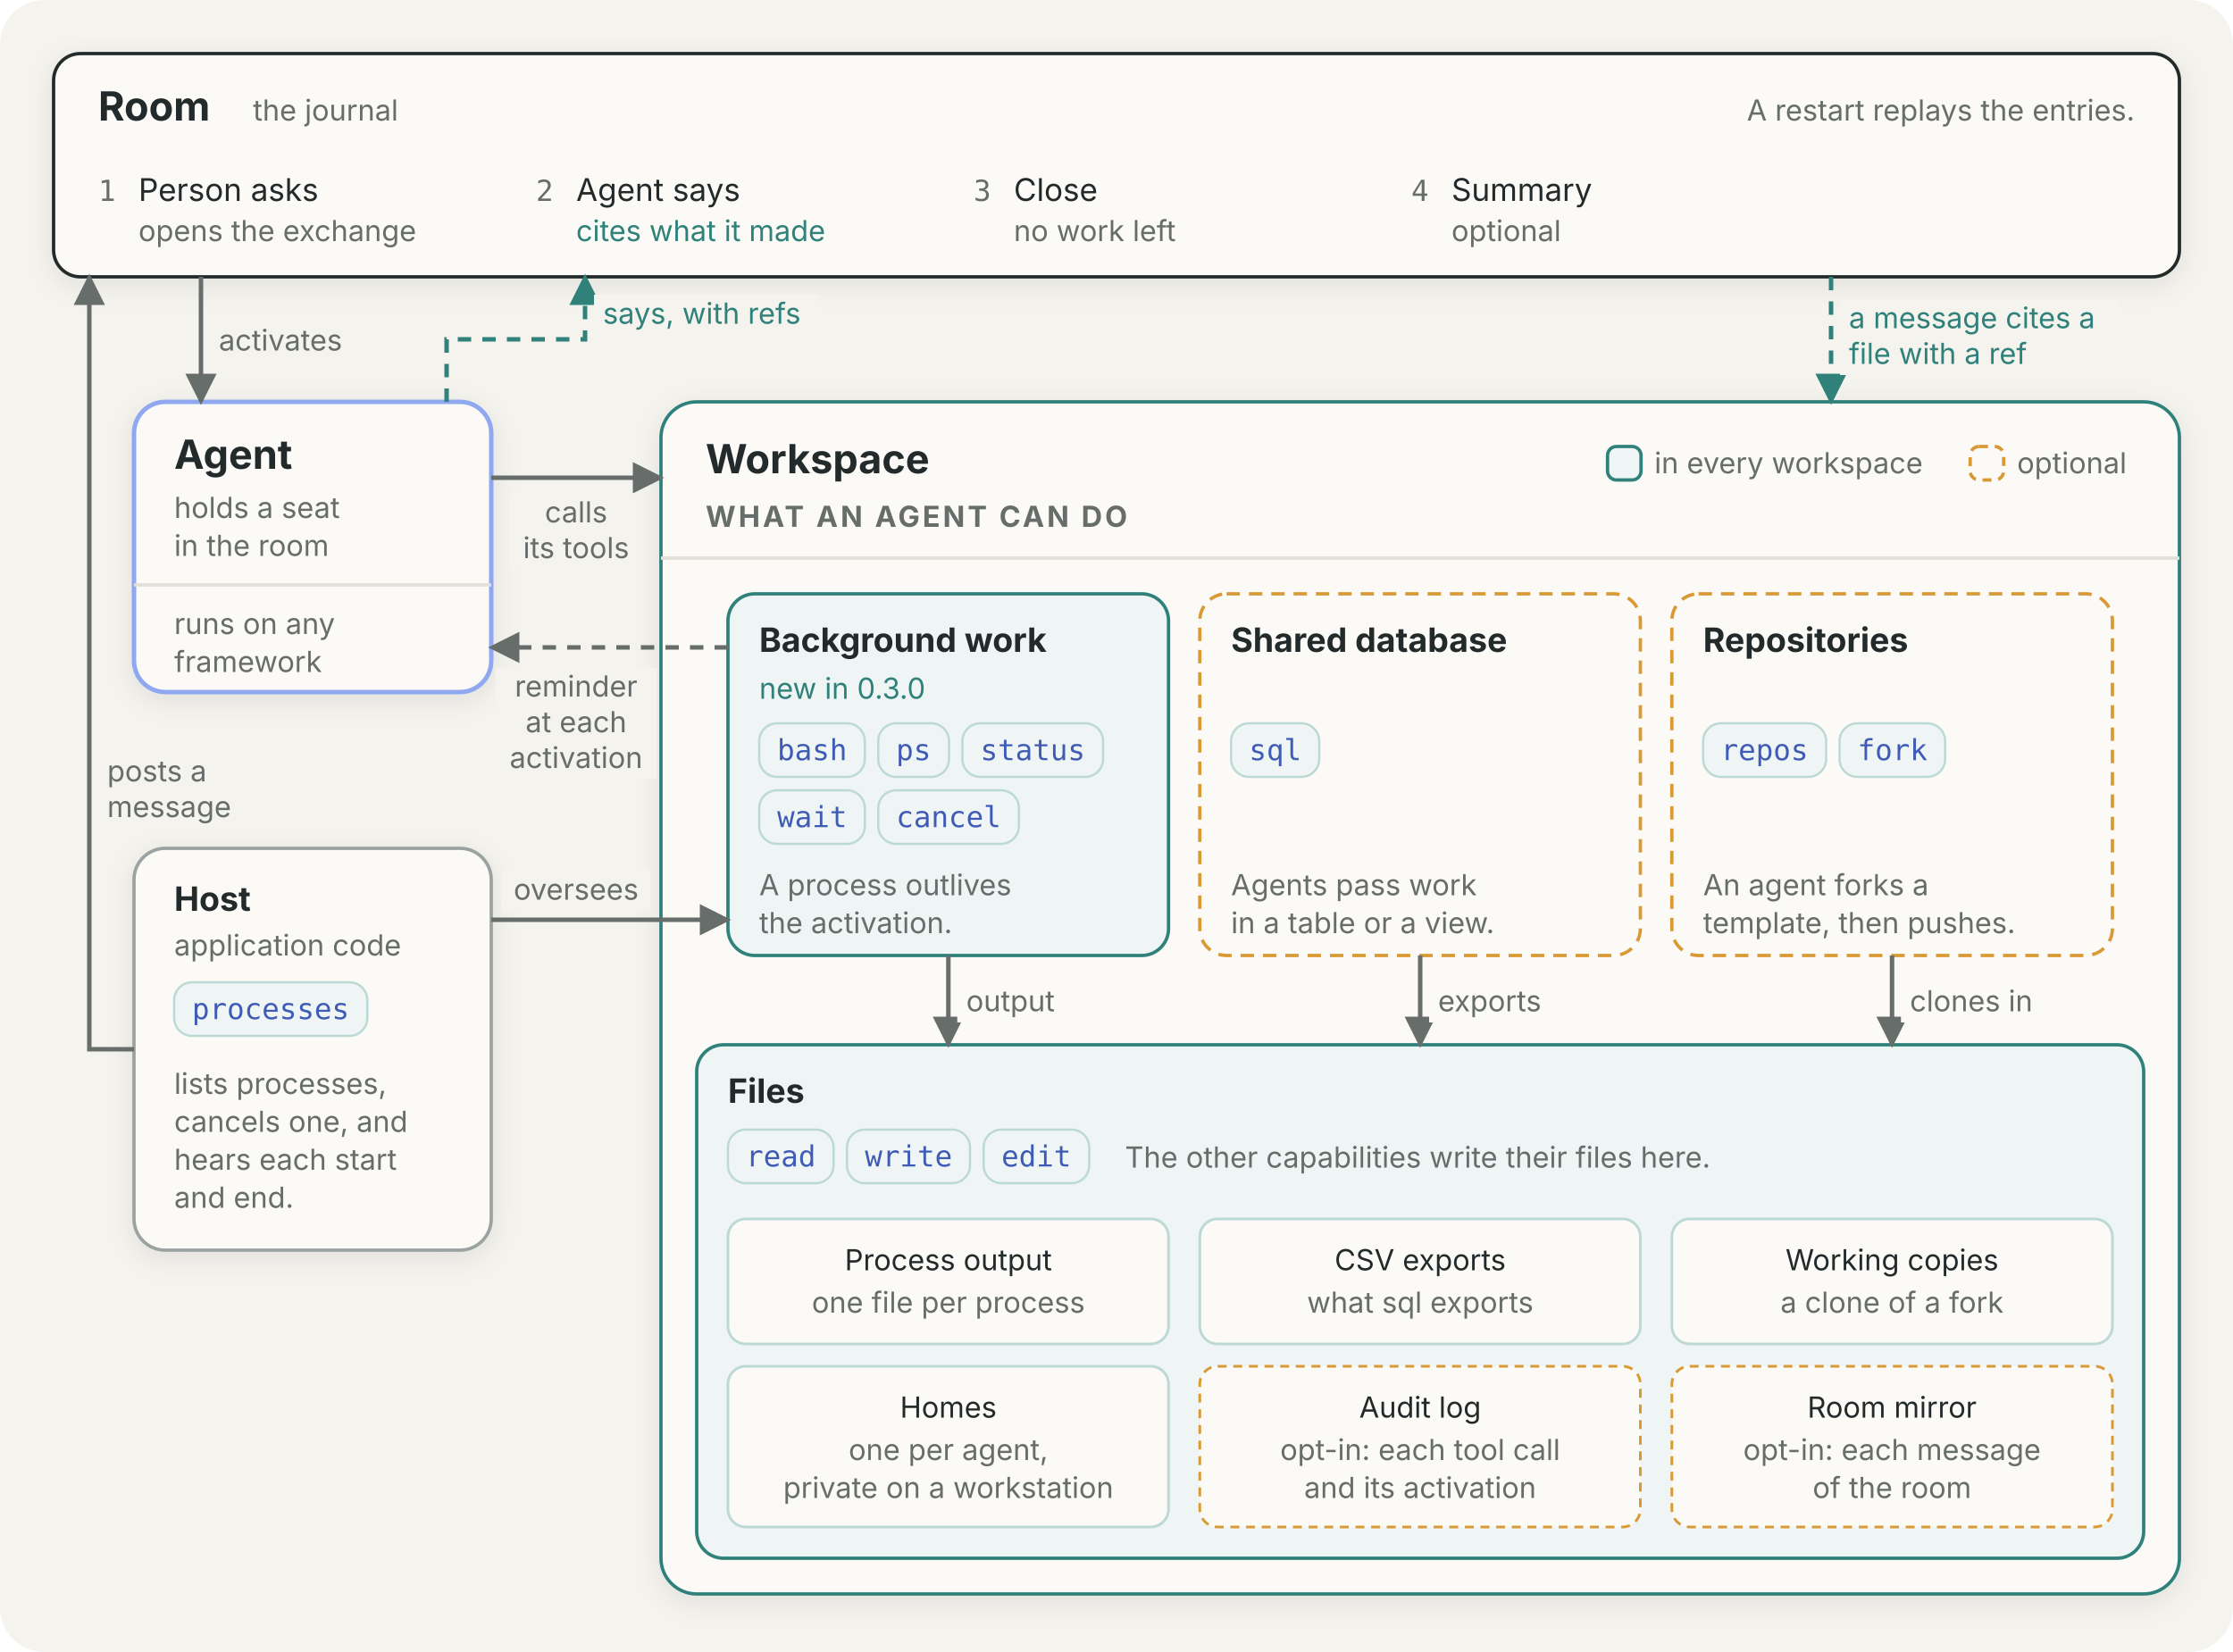
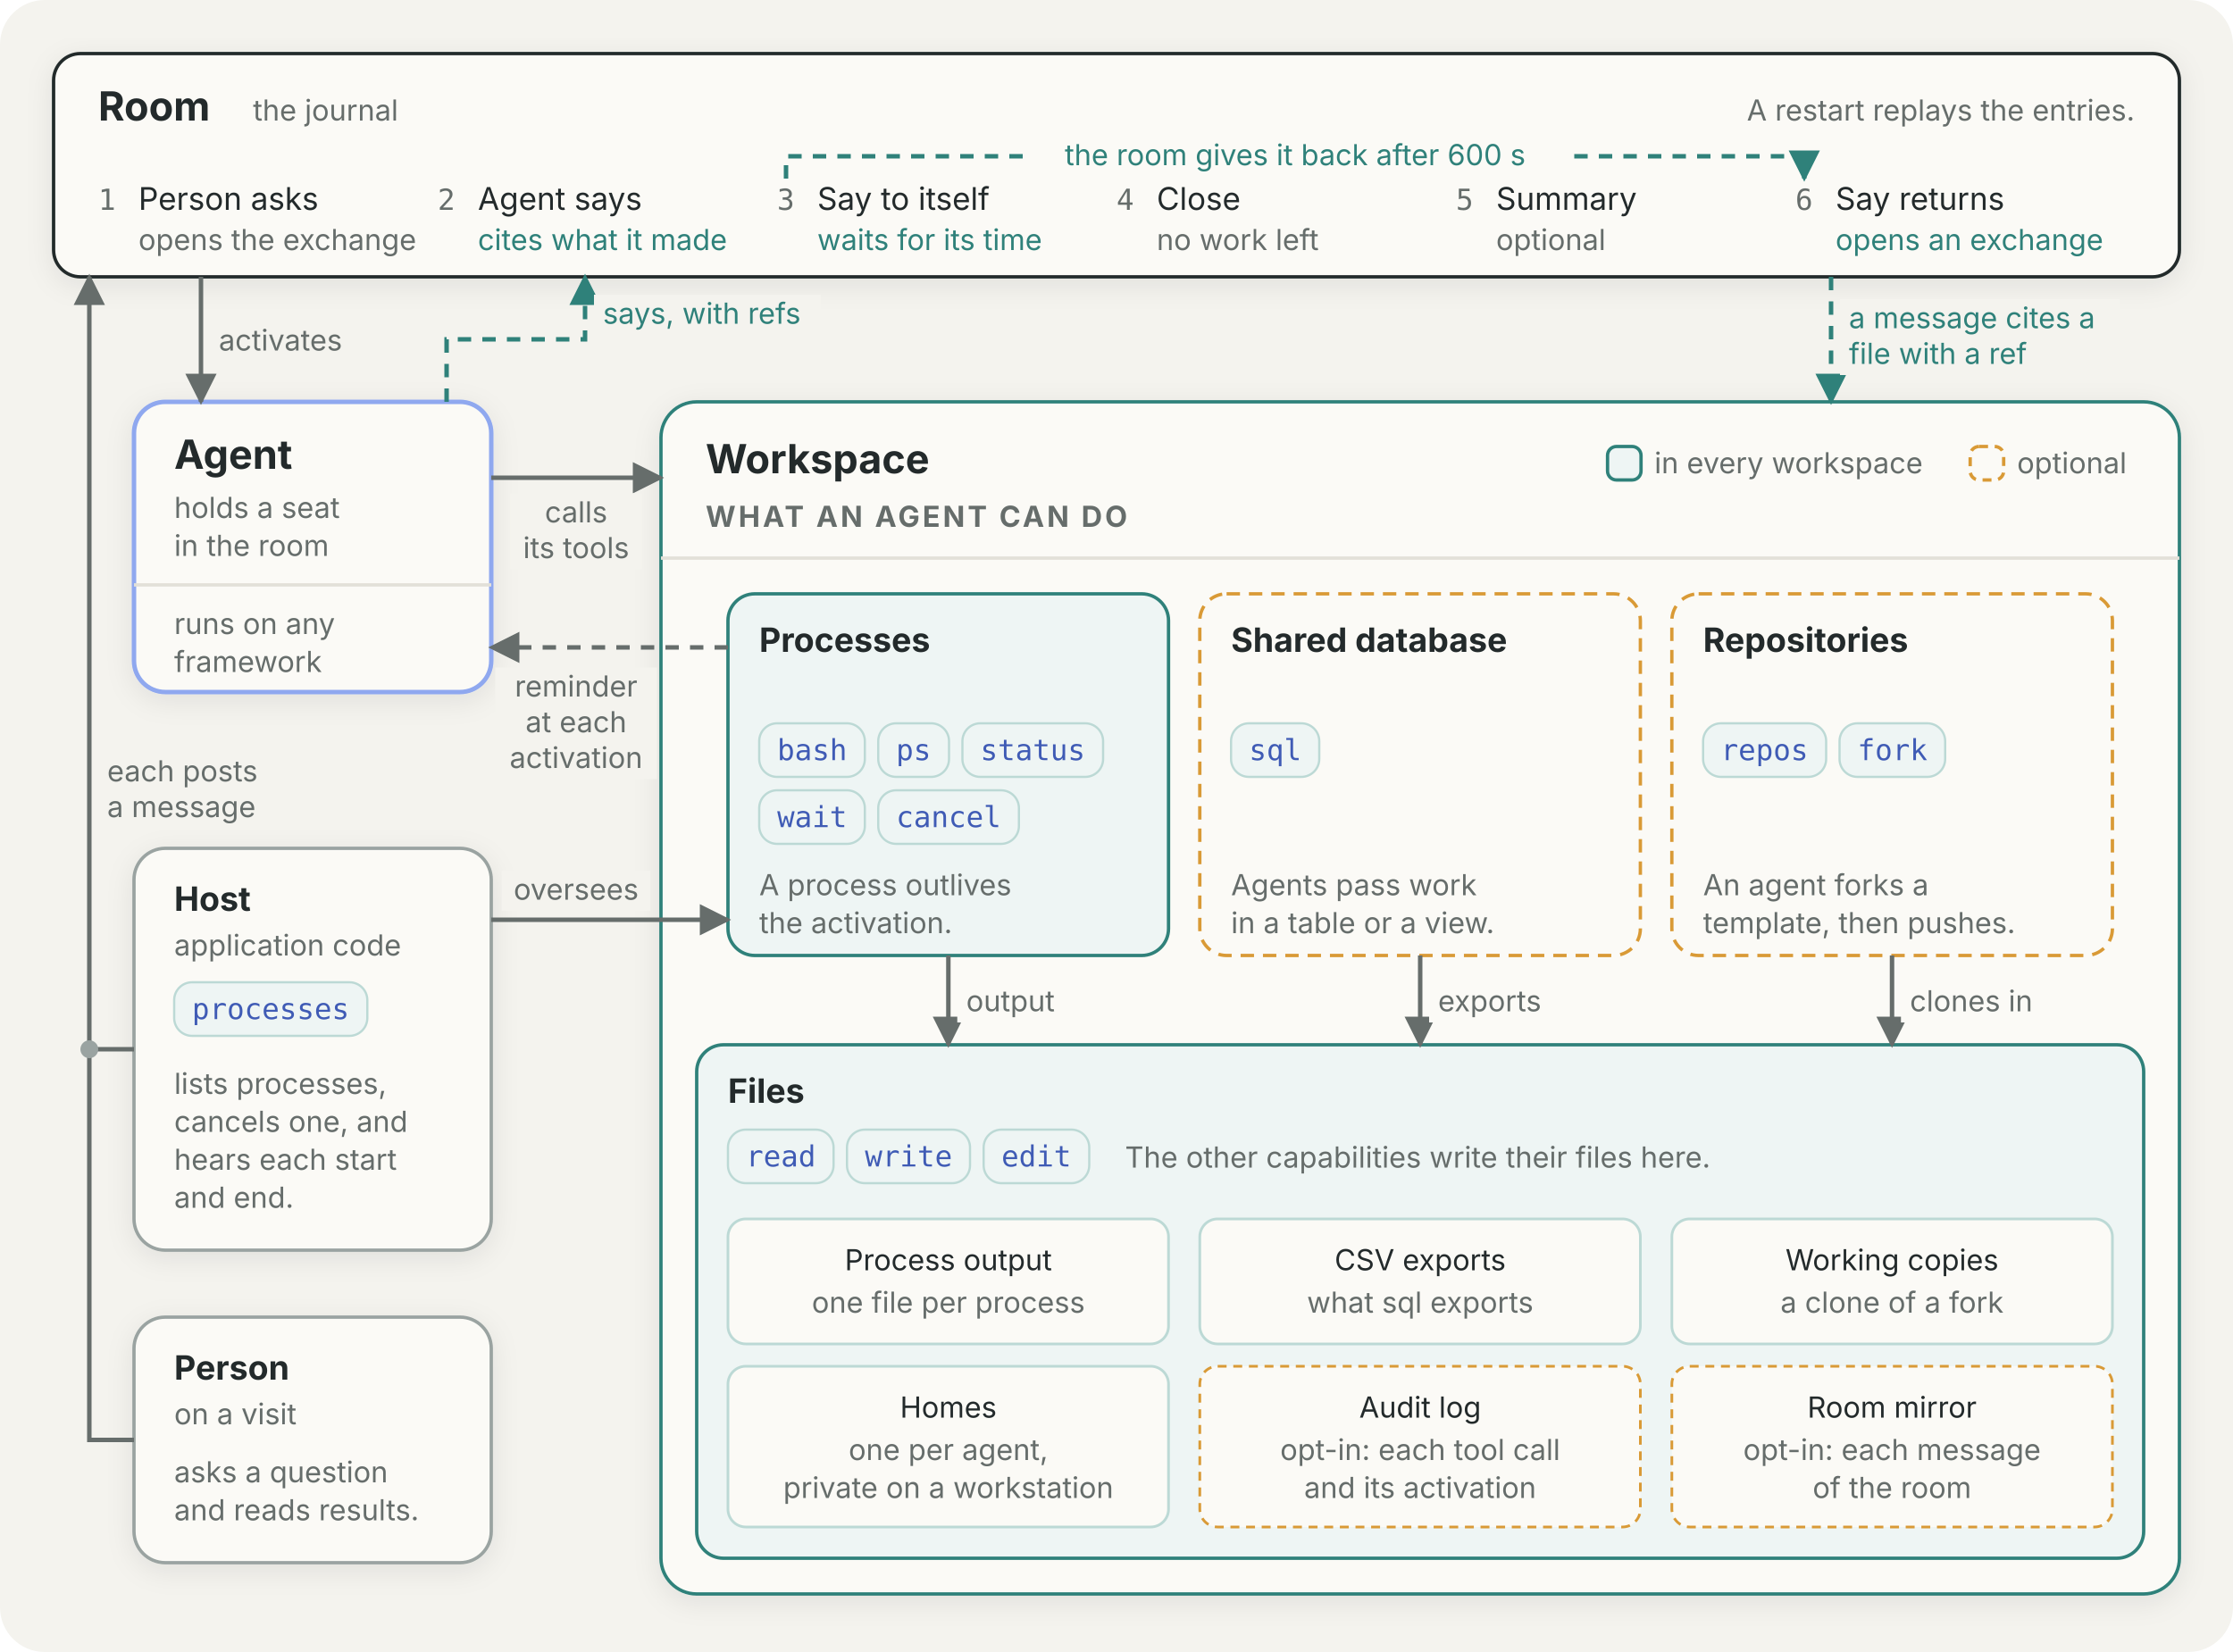
<svg xmlns="http://www.w3.org/2000/svg" width="1000" height="740" viewBox="0 0 1000 740" role="img" aria-labelledby="title desc">
  <defs>
    <marker id="arrow" viewBox="0 0 10 10" refX="9" refY="5" markerWidth="7" markerHeight="7" orient="auto-start-reverse">
      <path d="M0 0 10 5 0 10Z" fill="#666d6b" />
    </marker>
    <marker id="arrow-teal" viewBox="0 0 10 10" refX="9" refY="5" markerWidth="7" markerHeight="7" orient="auto-start-reverse">
      <path d="M0 0 10 5 0 10Z" fill="#2f817a" />
    </marker>
    <filter id="shadow" x="-10%" y="-10%" width="120%" height="130%">
      <feDropShadow dx="0" dy="3" stdDeviation="6" flood-color="#232a2b" flood-opacity="0.08" />
    </filter>
    <style>
      .sans { font-family: Inter, "IBM Plex Sans", system-ui, sans-serif; }
      .mono { font-family: "IBM Plex Mono", ui-monospace, monospace; }
      .ink { fill: #232a2b; }
      .dim { fill: #666d6b; }
      .teal { fill: #2f817a; }
      .code { fill: #3f5bb5; }
      .t { font-size: 18px; font-weight: 700; }
      .n { font-size: 15px; font-weight: 700; }
      .b { font-size: 14px; }
      .s { font-size: 13px; }
      .x { font-size: 13px; }
      .c { font-size: 13px; }
      .lab { font-size: 13px; font-weight: 700; letter-spacing: 1.2px; }
      .flow { fill: none; stroke: #666d6b; stroke-width: 2; }
      .flow-dash { fill: none; stroke: #666d6b; stroke-width: 2; stroke-dasharray: 6 5; }
      .flow-teal { fill: none; stroke: #2f817a; stroke-width: 2; stroke-dasharray: 6 5; }
      .rule { stroke: #e2e0d8; stroke-width: 1.5; }
    </style>
  </defs>
  <rect width="1000" height="740" rx="20" fill="#f4f3ee" />
  <g filter="url(#shadow)">
    <rect x="24.0" y="24.0" width="952.0" height="100.0" rx="12" fill="#fbfaf6" stroke="#232a2b" stroke-width="1.5" />
  </g>
  <text x="44.0" y="54.0" text-anchor="start" class="sans ink t">Room</text>
  <text x="113.3" y="54.0" text-anchor="start" class="sans dim x">the journal</text>
  <text x="956.0" y="54.0" text-anchor="end" class="sans dim x">A restart replays the entries.</text>
-   <text x="44.0" y="90.0" text-anchor="start" class="mono dim c">1</text>
-   <text x="62.0" y="90.0" text-anchor="start" class="sans ink b">Person asks</text>
-   <text x="62.0" y="108.0" text-anchor="start" class="sans dim x">opens the exchange</text>
-   <text x="240.0" y="90.0" text-anchor="start" class="mono dim c">2</text>
-   <text x="258.0" y="90.0" text-anchor="start" class="sans ink b">Agent says</text>
-   <text x="258.0" y="108.0" text-anchor="start" class="sans teal x">cites what it made</text>
-   <text x="436.0" y="90.0" text-anchor="start" class="mono dim c">3</text>
-   <text x="454.0" y="90.0" text-anchor="start" class="sans ink b">Close</text>
-   <text x="454.0" y="108.0" text-anchor="start" class="sans dim x">no work left</text>
-   <text x="632.0" y="90.0" text-anchor="start" class="mono dim c">4</text>
-   <text x="650.0" y="90.0" text-anchor="start" class="sans ink b">Summary</text>
-   <text x="650.0" y="108.0" text-anchor="start" class="sans dim x">optional</text>
+   <text x="44.0" y="94.0" text-anchor="start" class="mono dim c">1</text>
+   <text x="62.0" y="94.0" text-anchor="start" class="sans ink b">Person asks</text>
+   <text x="62.0" y="112.0" text-anchor="start" class="sans dim x">opens the exchange</text>
+   <text x="196.0" y="94.0" text-anchor="start" class="mono dim c">2</text>
+   <text x="214.0" y="94.0" text-anchor="start" class="sans ink b">Agent says</text>
+   <text x="214.0" y="112.0" text-anchor="start" class="sans teal x">cites what it made</text>
+   <text x="348.0" y="94.0" text-anchor="start" class="mono dim c">3</text>
+   <text x="366.0" y="94.0" text-anchor="start" class="sans ink b">Say to itself</text>
+   <text x="366.0" y="112.0" text-anchor="start" class="sans teal x">waits for its time</text>
+   <text x="500.0" y="94.0" text-anchor="start" class="mono dim c">4</text>
+   <text x="518.0" y="94.0" text-anchor="start" class="sans ink b">Close</text>
+   <text x="518.0" y="112.0" text-anchor="start" class="sans dim x">no work left</text>
+   <text x="652.0" y="94.0" text-anchor="start" class="mono dim c">5</text>
+   <text x="670.0" y="94.0" text-anchor="start" class="sans ink b">Summary</text>
+   <text x="670.0" y="112.0" text-anchor="start" class="sans dim x">optional</text>
+   <text x="804.0" y="94.0" text-anchor="start" class="mono dim c">6</text>
+   <text x="822.0" y="94.0" text-anchor="start" class="sans ink b">Say returns</text>
+   <text x="822.0" y="112.0" text-anchor="start" class="sans teal x">opens an exchange</text>
+   <path d="M352.0 80.0 L352.0 70.0 L808.0 70.0 L808.0 80.0" class="flow-teal" marker-end="url(#arrow-teal)" />
+   <rect x="459.0" y="61.0" width="242.0" height="18" fill="#fbfaf6" />
+   <text x="580.0" y="74.0" text-anchor="middle" class="sans teal x">the room gives it back after 600 s</text>
  <g filter="url(#shadow)">
    <rect x="60.0" y="180.0" width="160.0" height="130.0" rx="14" fill="#fbfaf6" stroke="#8fa8ef" stroke-width="2" />
  </g>
  <text x="78.0" y="210.0" text-anchor="start" class="sans ink t">Agent</text>
  <text x="78.0" y="232.0" text-anchor="start" class="sans dim x">holds a seat</text>
  <text x="78.0" y="249.0" text-anchor="start" class="sans dim x">in the room</text>
  <line x1="60.0" y1="262.0" x2="220.0" y2="262.0" class="rule" />
  <text x="78.0" y="284.0" text-anchor="start" class="sans dim x">runs on any</text>
  <text x="78.0" y="301.0" text-anchor="start" class="sans dim x">framework</text>
  <g filter="url(#shadow)">
    <rect x="60.0" y="380.0" width="160.0" height="180.0" rx="14" fill="#fbfaf6" stroke="#9aa3a1" stroke-width="1.5" />
  </g>
  <text x="78.0" y="408.0" text-anchor="start" class="sans ink n">Host</text>
  <text x="78.0" y="428.0" text-anchor="start" class="sans dim x">application code</text>
  <rect x="78.0" y="440.0" width="86.5" height="24" rx="8" fill="#eef5f4" stroke="#bcd9d5" />
  <text x="121.2" y="456.5" text-anchor="middle" class="mono code c">processes</text>
  <text x="78.0" y="490.0" text-anchor="start" class="sans dim x">lists processes,</text>
  <text x="78.0" y="507.0" text-anchor="start" class="sans dim x">cancels one, and</text>
  <text x="78.0" y="524.0" text-anchor="start" class="sans dim x">hears each start</text>
  <text x="78.0" y="541.0" text-anchor="start" class="sans dim x">and end.</text>
  <g filter="url(#shadow)">
+     <rect x="60.0" y="590.0" width="160.0" height="110.0" rx="14" fill="#fbfaf6" stroke="#9aa3a1" stroke-width="1.5" />
+   </g>
+   <text x="78.0" y="618.0" text-anchor="start" class="sans ink n">Person</text>
+   <text x="78.0" y="638.0" text-anchor="start" class="sans dim x">on a visit</text>
+   <text x="78.0" y="664.0" text-anchor="start" class="sans dim x">asks a question</text>
+   <text x="78.0" y="681.0" text-anchor="start" class="sans dim x">and reads results.</text>
+   <g filter="url(#shadow)">
    <rect x="296.0" y="180.0" width="680.0" height="534.0" rx="16" fill="#fbfaf6" stroke="#2f817a" stroke-width="1.5" />
  </g>
  <text x="316.0" y="212.0" text-anchor="start" class="sans ink t">Workspace</text>
  <text x="316.0" y="236.0" text-anchor="start" class="sans dim lab">WHAT AN AGENT CAN DO</text>
  <rect x="882.3" y="200" width="15" height="15" rx="4" fill="#fbfaf6" stroke="#d99a36" stroke-width="1.5" stroke-dasharray="4 3" />
  <text x="903.3" y="212.0" text-anchor="start" class="sans dim x">optional</text>
  <rect x="719.9" y="200" width="15" height="15" rx="4" fill="#eef5f4" stroke="#2f817a" stroke-width="1.5" />
  <text x="740.9" y="212.0" text-anchor="start" class="sans dim x">in every workspace</text>
  <line x1="296.0" y1="250.0" x2="976.0" y2="250.0" class="rule" />
  <rect x="326.0" y="266.0" width="197.3" height="162.0" rx="12" fill="#eef5f4" stroke="#2f817a" stroke-width="1.5" />
-   <text x="340.0" y="292.0" text-anchor="start" class="sans ink n">Background work</text>
-   <text x="340.0" y="313.0" text-anchor="start" class="sans teal x">new in 0.3.0</text>
+   <text x="340.0" y="292.0" text-anchor="start" class="sans ink n">Processes</text>
  <rect x="340.0" y="324.0" width="47.3" height="24" rx="8" fill="#eef5f4" stroke="#bcd9d5" />
  <text x="363.7" y="340.5" text-anchor="middle" class="mono code c">bash</text>
  <rect x="393.3" y="324.0" width="31.7" height="24" rx="8" fill="#eef5f4" stroke="#bcd9d5" />
  <text x="409.1" y="340.5" text-anchor="middle" class="mono code c">ps</text>
  <rect x="431.0" y="324.0" width="63.0" height="24" rx="8" fill="#eef5f4" stroke="#bcd9d5" />
  <text x="462.5" y="340.5" text-anchor="middle" class="mono code c">status</text>
  <rect x="340.0" y="354.0" width="47.3" height="24" rx="8" fill="#eef5f4" stroke="#bcd9d5" />
  <text x="363.7" y="370.5" text-anchor="middle" class="mono code c">wait</text>
  <rect x="393.3" y="354.0" width="63.0" height="24" rx="8" fill="#eef5f4" stroke="#bcd9d5" />
  <text x="424.8" y="370.5" text-anchor="middle" class="mono code c">cancel</text>
  <text x="340.0" y="401.0" text-anchor="start" class="sans dim x">A process outlives</text>
  <text x="340.0" y="418.0" text-anchor="start" class="sans dim x">the activation.</text>
  <rect x="537.3" y="266.0" width="197.3" height="162.0" rx="12" fill="#fbfaf6" stroke="#d99a36" stroke-width="1.5" stroke-dasharray="6 4" />
  <text x="551.3" y="292.0" text-anchor="start" class="sans ink n">Shared database</text>
  <rect x="551.3" y="324.0" width="39.5" height="24" rx="8" fill="#eef5f4" stroke="#bcd9d5" />
  <text x="571.1" y="340.5" text-anchor="middle" class="mono code c">sql</text>
  <text x="551.3" y="401.0" text-anchor="start" class="sans dim x">Agents pass work</text>
  <text x="551.3" y="418.0" text-anchor="start" class="sans dim x">in a table or a view.</text>
  <rect x="748.7" y="266.0" width="197.3" height="162.0" rx="12" fill="#fbfaf6" stroke="#d99a36" stroke-width="1.5" stroke-dasharray="6 4" />
  <text x="762.7" y="292.0" text-anchor="start" class="sans ink n">Repositories</text>
  <rect x="762.7" y="324.0" width="55.1" height="24" rx="8" fill="#eef5f4" stroke="#bcd9d5" />
  <text x="790.2" y="340.5" text-anchor="middle" class="mono code c">repos</text>
  <rect x="823.8" y="324.0" width="47.3" height="24" rx="8" fill="#eef5f4" stroke="#bcd9d5" />
  <text x="847.5" y="340.5" text-anchor="middle" class="mono code c">fork</text>
  <text x="762.7" y="401.0" text-anchor="start" class="sans dim x">An agent forks a</text>
  <text x="762.7" y="418.0" text-anchor="start" class="sans dim x">template, then pushes.</text>
  <rect x="312.0" y="468.0" width="648.0" height="230.0" rx="12" fill="#eef5f4" stroke="#2f817a" stroke-width="1.5" />
  <text x="326.0" y="494.0" text-anchor="start" class="sans ink n">Files</text>
  <rect x="326.0" y="506.0" width="47.3" height="24" rx="8" fill="#eef5f4" stroke="#bcd9d5" />
  <text x="349.7" y="522.5" text-anchor="middle" class="mono code c">read</text>
  <rect x="379.3" y="506.0" width="55.1" height="24" rx="8" fill="#eef5f4" stroke="#bcd9d5" />
  <text x="406.9" y="522.5" text-anchor="middle" class="mono code c">write</text>
  <rect x="440.5" y="506.0" width="47.3" height="24" rx="8" fill="#eef5f4" stroke="#bcd9d5" />
  <text x="464.1" y="522.5" text-anchor="middle" class="mono code c">edit</text>
  <text x="503.8" y="523.0" text-anchor="start" class="sans dim x">The other capabilities write their files here.</text>
  <rect x="326.0" y="546.0" width="197.3" height="56.0" rx="8" fill="#fbfaf6" stroke="#bcd9d5" stroke-width="1.2" />
  <text x="424.7" y="569.0" text-anchor="middle" class="sans ink s">Process output</text>
  <text x="424.7" y="588.0" text-anchor="middle" class="sans dim x">one file per process</text>
  <rect x="537.3" y="546.0" width="197.3" height="56.0" rx="8" fill="#fbfaf6" stroke="#bcd9d5" stroke-width="1.2" />
  <text x="636.0" y="569.0" text-anchor="middle" class="sans ink s">CSV exports</text>
  <text x="636.0" y="588.0" text-anchor="middle" class="sans dim x">what sql exports</text>
  <rect x="748.7" y="546.0" width="197.3" height="56.0" rx="8" fill="#fbfaf6" stroke="#bcd9d5" stroke-width="1.2" />
  <text x="847.3" y="569.0" text-anchor="middle" class="sans ink s">Working copies</text>
  <text x="847.3" y="588.0" text-anchor="middle" class="sans dim x">a clone of a fork</text>
  <rect x="326.0" y="612.0" width="197.3" height="72.0" rx="8" fill="#fbfaf6" stroke="#bcd9d5" stroke-width="1.2" />
  <text x="424.7" y="635.0" text-anchor="middle" class="sans ink s">Homes</text>
  <text x="424.7" y="654.0" text-anchor="middle" class="sans dim x">one per agent,</text>
  <text x="424.7" y="671.0" text-anchor="middle" class="sans dim x">private on a workstation</text>
  <rect x="537.3" y="612.0" width="197.3" height="72.0" rx="8" fill="#fbfaf6" stroke="#d99a36" stroke-width="1.2" stroke-dasharray="4 3" />
  <text x="636.0" y="635.0" text-anchor="middle" class="sans ink s">Audit log</text>
  <text x="636.0" y="654.0" text-anchor="middle" class="sans dim x">opt-in: each tool call</text>
  <text x="636.0" y="671.0" text-anchor="middle" class="sans dim x">and its activation</text>
  <rect x="748.7" y="612.0" width="197.3" height="72.0" rx="8" fill="#fbfaf6" stroke="#d99a36" stroke-width="1.2" stroke-dasharray="4 3" />
  <text x="847.3" y="635.0" text-anchor="middle" class="sans ink s">Room mirror</text>
  <text x="847.3" y="654.0" text-anchor="middle" class="sans dim x">opt-in: each message</text>
  <text x="847.3" y="671.0" text-anchor="middle" class="sans dim x">of the room</text>
  <path d="M90.0 124.0 L90.0 180.0" class="flow" marker-end="url(#arrow)" />
  <path d="M200.0 180.0 L200.0 152.0 L262.0 152.0 L262.0 124.0" class="flow-teal" marker-end="url(#arrow-teal)" />
  <path d="M220.0 214.0 L296.0 214.0" class="flow" marker-end="url(#arrow)" />
  <path d="M326.0 290.0 L220.0 290.0" class="flow-dash" marker-end="url(#arrow)" />
  <path d="M220.0 412.0 L326.0 412.0" class="flow" marker-end="url(#arrow)" />
-   <path d="M60.0 470.0 L40.0 470.0 L40.0 124.0" class="flow" marker-end="url(#arrow)" />
+   <path d="M60.0 645.0 L40.0 645.0 L40.0 124.0" class="flow" marker-end="url(#arrow)" />
+   <path d="M60.0 470.0 L40.0 470.0" class="flow" />
+   <circle cx="40.0" cy="470.0" r="4" fill="#9aa3a1" />
  <path d="M424.7 428.0 L424.7 468.0" class="flow" marker-end="url(#arrow)" />
  <path d="M636.0 428.0 L636.0 468.0" class="flow" marker-end="url(#arrow)" />
  <path d="M847.3 428.0 L847.3 468.0" class="flow" marker-end="url(#arrow)" />
  <path d="M820.0 124.0 L820.0 180.0" class="flow-teal" marker-end="url(#arrow-teal)" />
  <rect x="94.0" y="144.0" width="67.3" height="18" fill="#f4f3ee" />
  <text x="98.0" y="157.0" text-anchor="start" class="sans dim x">activates</text>
  <rect x="266.0" y="132.0" width="101.5" height="18" fill="#f4f3ee" />
  <text x="270.0" y="145.0" text-anchor="start" class="sans teal x">says, with refs</text>
  <rect x="228.5" y="221.0" width="59.0" height="34" fill="#f4f3ee" />
  <text x="258.0" y="234.0" text-anchor="middle" class="sans dim x">calls</text>
  <text x="258.0" y="250.0" text-anchor="middle" class="sans dim x">its tools</text>
  <rect x="221.8" y="299.0" width="72.4" height="50" fill="#f4f3ee" />
  <text x="258.0" y="312.0" text-anchor="middle" class="sans dim x">reminder</text>
  <text x="258.0" y="328.0" text-anchor="middle" class="sans dim x">at each</text>
  <text x="258.0" y="344.0" text-anchor="middle" class="sans dim x">activation</text>
  <rect x="224.7" y="390.0" width="66.5" height="18" fill="#f4f3ee" />
  <text x="258.0" y="403.0" text-anchor="middle" class="sans dim x">oversees</text>
-   <rect x="44.0" y="337.0" width="66.4" height="34" fill="#f4f3ee" />
-   <text x="48.0" y="350.0" text-anchor="start" class="sans dim x">posts a</text>
-   <text x="48.0" y="366.0" text-anchor="start" class="sans dim x">message</text>
+   <rect x="44.0" y="337.0" width="72.0" height="34" fill="#f4f3ee" />
+   <text x="48.0" y="350.0" text-anchor="start" class="sans dim x">each posts</text>
+   <text x="48.0" y="366.0" text-anchor="start" class="sans dim x">a message</text>
  <rect x="428.7" y="440.0" width="50.9" height="18" fill="#fbfaf6" />
  <text x="432.7" y="453.0" text-anchor="start" class="sans dim x">output</text>
  <rect x="640.0" y="440.0" width="56.9" height="18" fill="#fbfaf6" />
  <text x="644.0" y="453.0" text-anchor="start" class="sans dim x">exports</text>
  <rect x="851.3" y="440.0" width="65.7" height="18" fill="#fbfaf6" />
  <text x="855.3" y="453.0" text-anchor="start" class="sans dim x">clones in</text>
  <rect x="824.0" y="134.0" width="125.3" height="34" fill="#f4f3ee" />
  <text x="828.0" y="147.0" text-anchor="start" class="sans teal x">a message cites a</text>
  <text x="828.0" y="163.0" text-anchor="start" class="sans teal x">file with a ref</text>
</svg>
